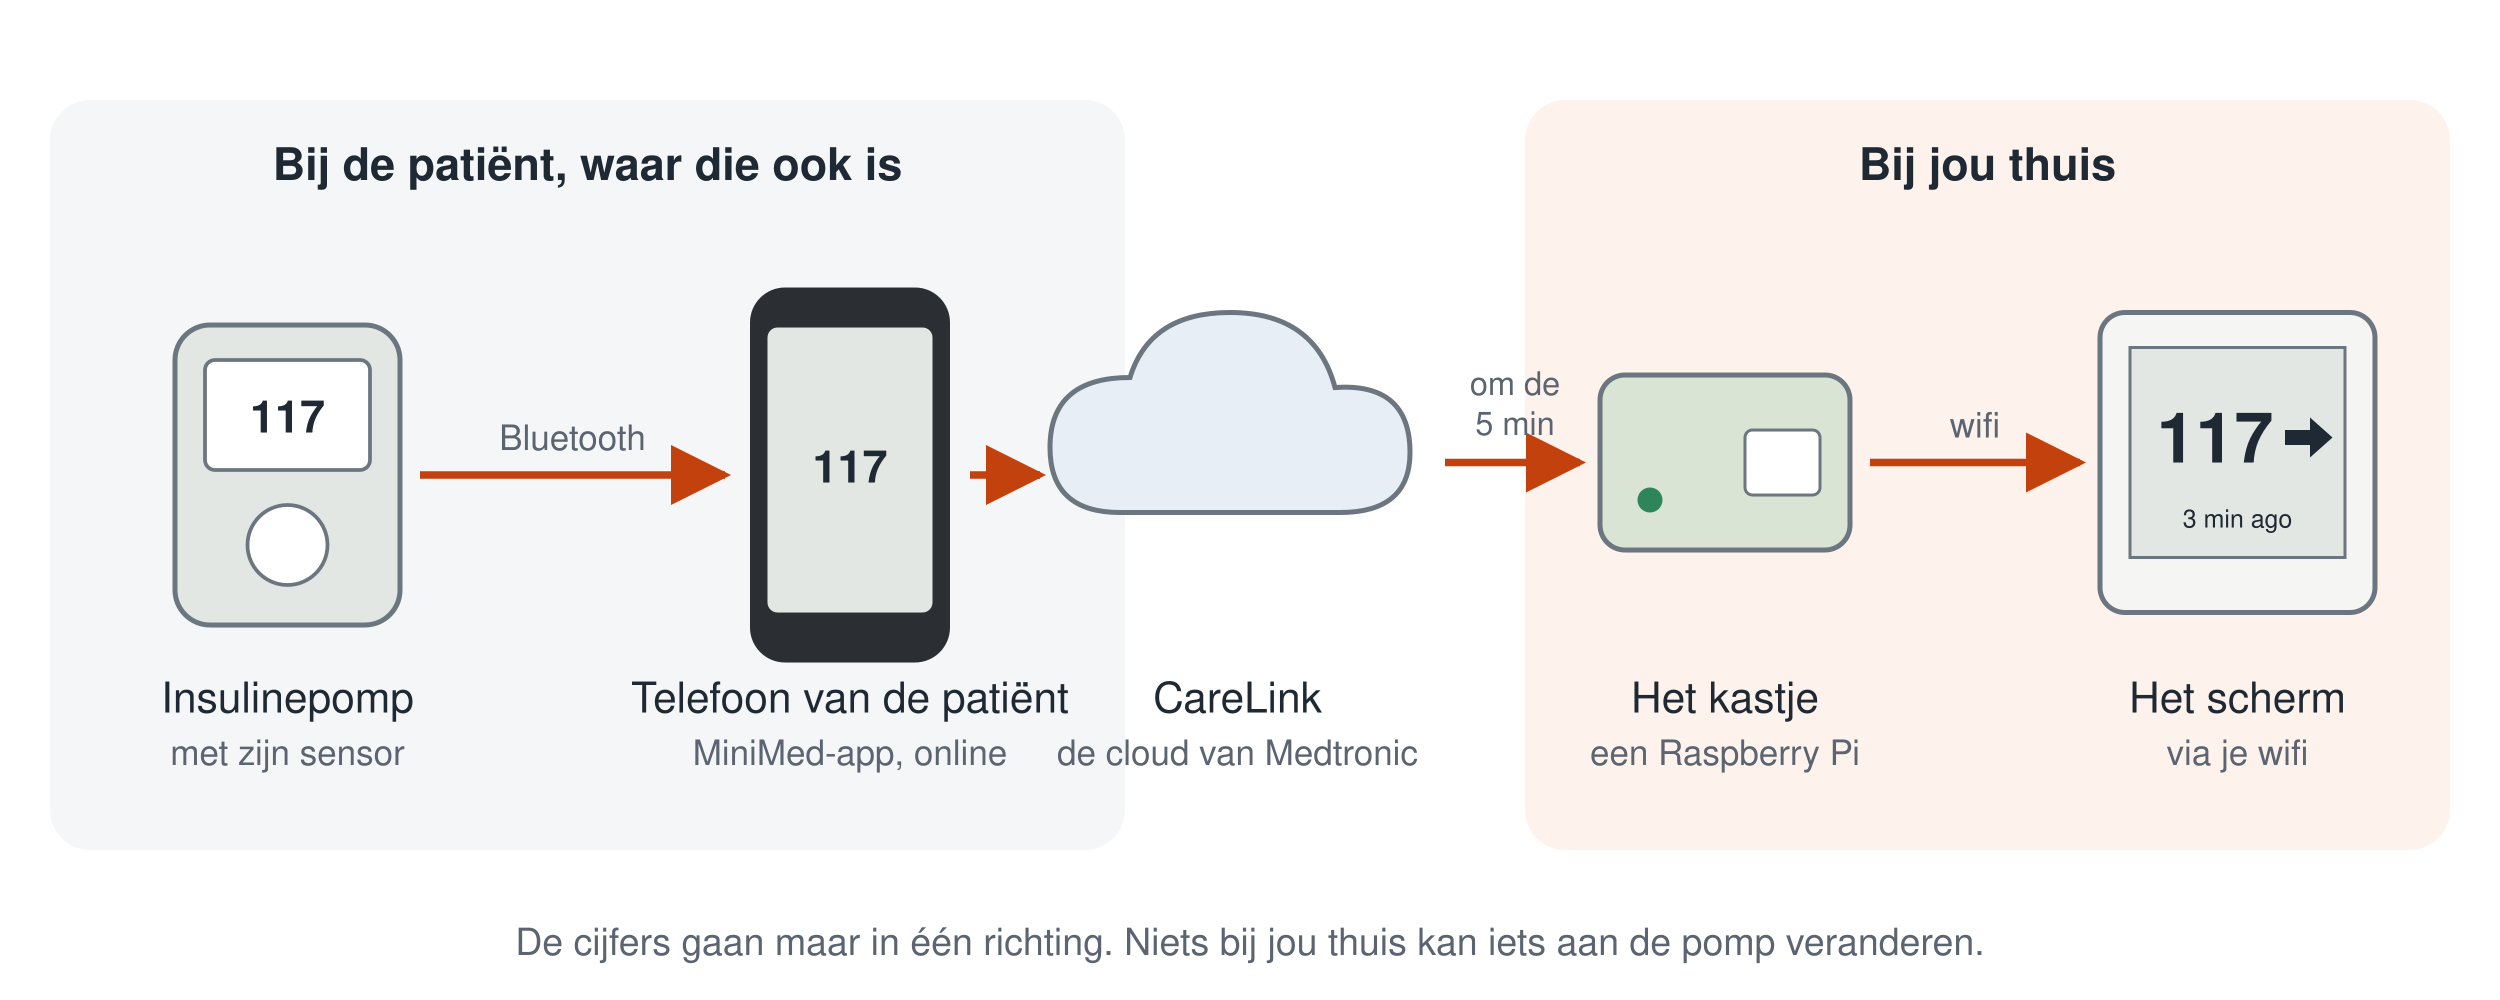
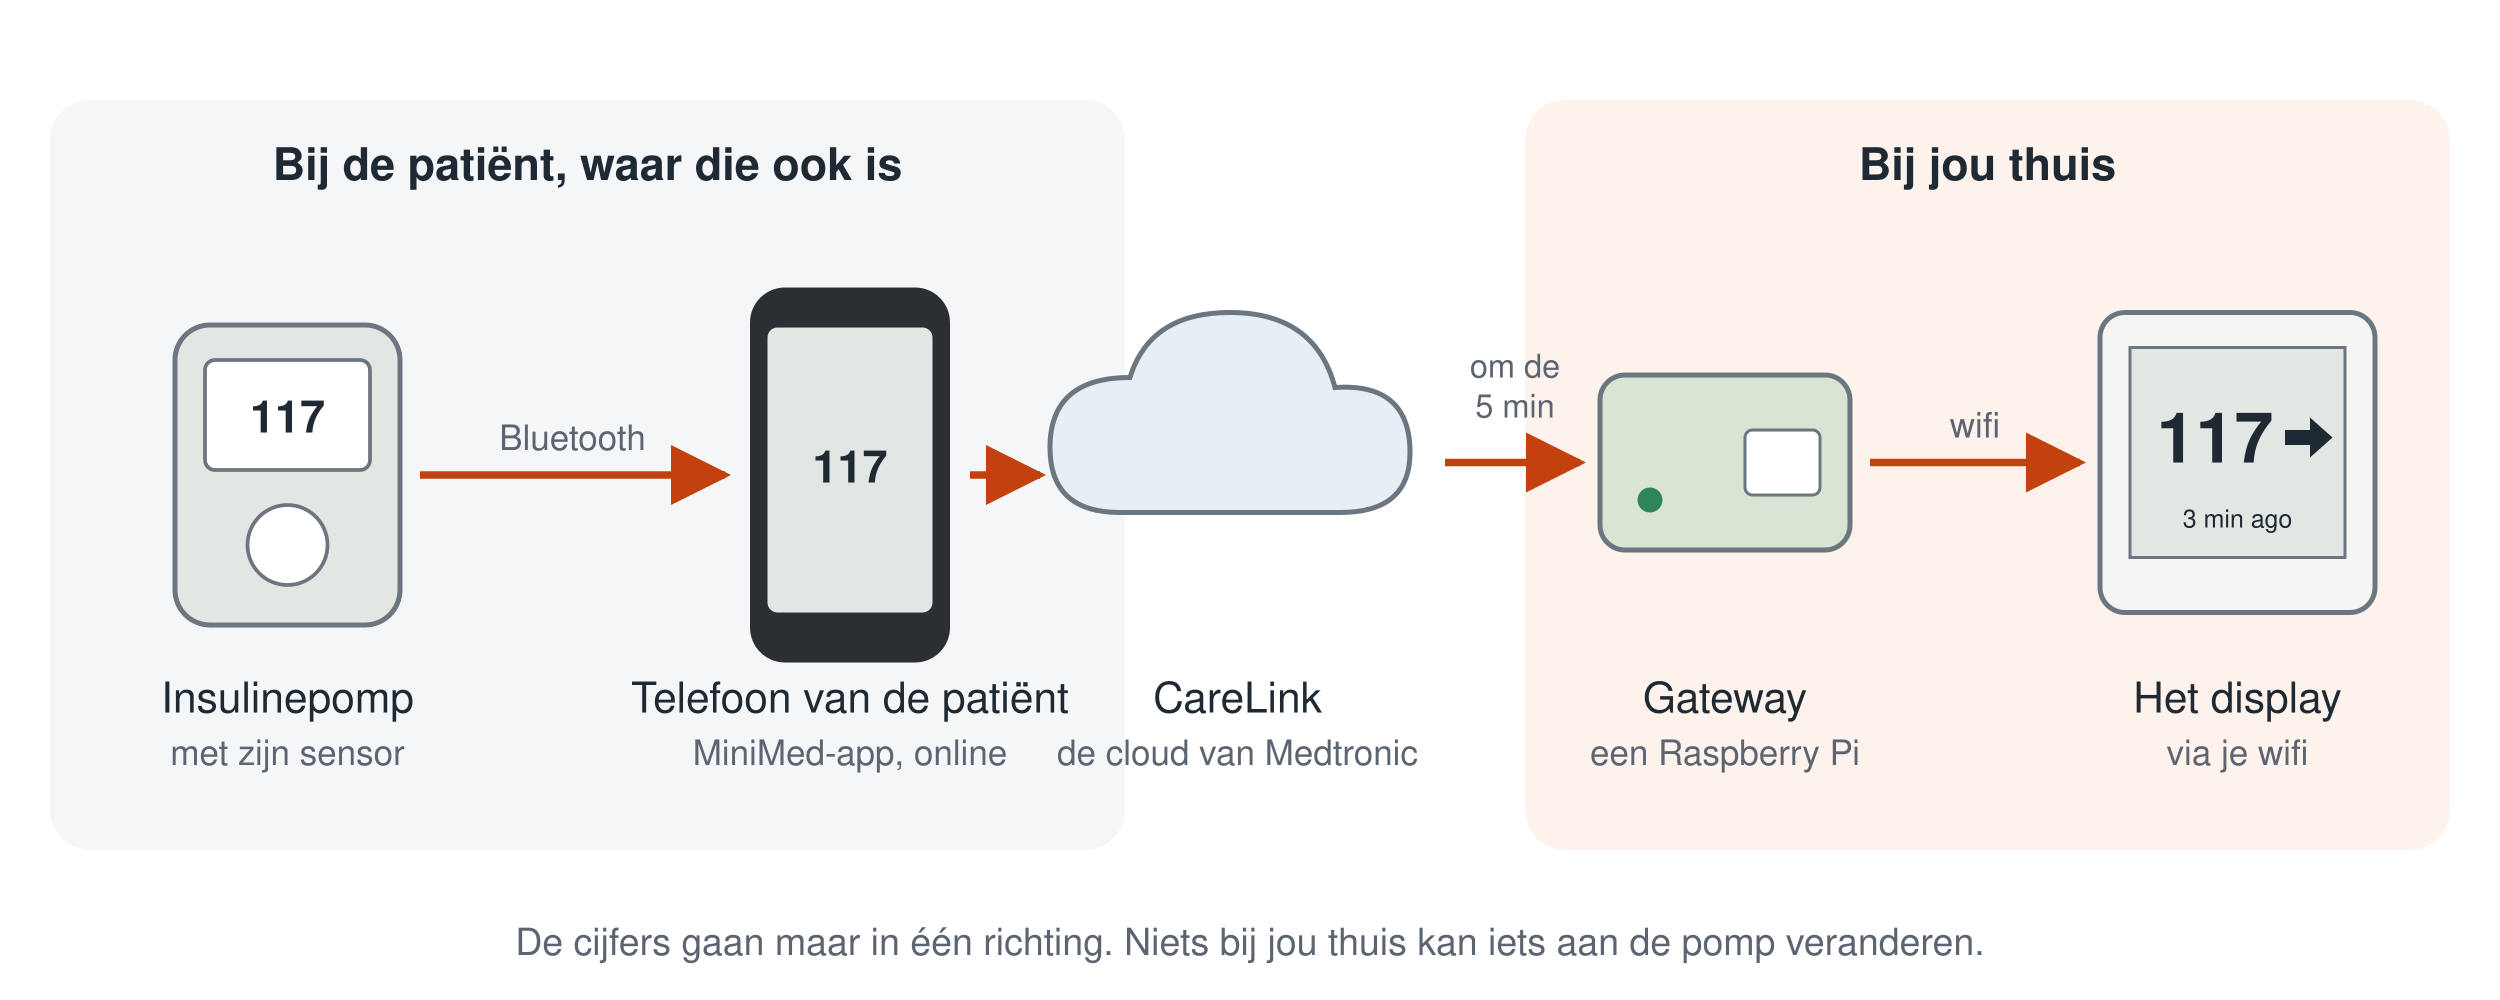
<svg xmlns="http://www.w3.org/2000/svg" viewBox="0 0 1000 400" width="1000" height="400" font-family="Helvetica, Arial, sans-serif" role="img" aria-labelledby="t d">
  <defs>
    <marker id="a" viewBox="0 0 10 10" refX="9" refY="5" markerWidth="8" markerHeight="8" orient="auto">
      <path d="M0 0 L10 5 L0 10 z" fill="#c2410c" />
    </marker>
  </defs>
  <rect width="1000" height="400" fill="#ffffff" />
  <rect x="20" y="40" width="430" height="300" rx="16" fill="#f4f6f8" />
  <text x="235" y="72" font-size="18" font-weight="bold" fill="#1f2933" text-anchor="middle">Bij de patiënt, waar die ook is</text>
  <rect x="610" y="40" width="370" height="300" rx="16" fill="#fdf3ec" />
  <text x="795" y="72" font-size="18" font-weight="bold" fill="#1f2933" text-anchor="middle">Bij jou thuis</text>
  <g transform="translate(70 130)">
    <rect x="0" y="0" width="90" height="120" rx="14" fill="#e3e7e3" stroke="#6b7680" stroke-width="2" />
    <rect x="12" y="14" width="66" height="44" rx="4" fill="#ffffff" stroke="#6b7680" stroke-width="1.5" />
    <text x="45" y="43" font-size="18" font-weight="bold" fill="#1f2933" text-anchor="middle">117</text>
    <circle cx="45" cy="88" r="16" fill="#ffffff" stroke="#6b7680" stroke-width="1.5" />
  </g>
  <text x="115" y="285" font-size="17" fill="#1f2933" text-anchor="middle">Insulinepomp</text>
  <text x="115" y="306" font-size="14" fill="#5b6470" text-anchor="middle">met zijn sensor</text>
  <g transform="translate(300 115)">
    <rect x="0" y="0" width="80" height="150" rx="14" fill="#2b2f33" />
    <rect x="7" y="16" width="66" height="114" rx="4" fill="#e3e7e3" />
    <text x="40" y="78" font-size="18" font-weight="bold" fill="#1f2933" text-anchor="middle">117</text>
  </g>
  <text x="340" y="285" font-size="17" fill="#1f2933" text-anchor="middle">Telefoon van de patiënt</text>
  <text x="340" y="306" font-size="14" fill="#5b6470" text-anchor="middle">MiniMed-app, online</text>
  <path d="M168 190 H290" stroke="#c2410c" stroke-width="3" fill="none" marker-end="url(#a)" />
  <text x="229" y="180" font-size="14" fill="#5b6470" text-anchor="middle">Bluetooth</text>
  <path transform="translate(-30 0)" d="M478 205 q-28 0 -28 -26 q0 -28 32 -28 q8 -26 40 -26 q34 0 42 30 q30 -2 30 26 q0 24 -28 24 z" fill="#e8eef5" stroke="#6b7680" stroke-width="2" />
  <text x="495" y="285" font-size="17" fill="#1f2933" text-anchor="middle">CareLink</text>
  <text x="495" y="306" font-size="14" fill="#5b6470" text-anchor="middle">de cloud van Medtronic</text>
  <path d="M388 190 H416" stroke="#c2410c" stroke-width="3" fill="none" marker-end="url(#a)" />
  <g transform="translate(640 150)">
    <rect x="0" y="0" width="100" height="70" rx="10" fill="#d9e4d4" stroke="#6b7680" stroke-width="2" />
    <circle cx="20" cy="50" r="5" fill="#2f855a" />
    <rect x="58" y="22" width="30" height="26" rx="3" fill="#ffffff" stroke="#6b7680" stroke-width="1.2" />
  </g>
-   <text x="690" y="285" font-size="17" fill="#1f2933" text-anchor="middle">Het kastje</text>
+   <text x="690" y="285" font-size="17" fill="#1f2933" text-anchor="middle">Gateway</text>
  <text x="690" y="306" font-size="14" fill="#5b6470" text-anchor="middle">een Raspberry Pi</text>
  <path d="M578 185 H632" stroke="#c2410c" stroke-width="3" fill="none" marker-end="url(#a)" />
-   <text x="606" y="158" font-size="13" fill="#5b6470" text-anchor="middle">om de</text>
-   <text x="606" y="174" font-size="13" fill="#5b6470" text-anchor="middle">5 min</text>
+   <text x="606" y="151" font-size="13" fill="#5b6470" text-anchor="middle">om de</text>
+   <text x="606" y="167" font-size="13" fill="#5b6470" text-anchor="middle">5 min</text>
  <g transform="translate(840 125)">
    <rect x="0" y="0" width="110" height="120" rx="10" fill="#f5f5f3" stroke="#6b7680" stroke-width="2" />
    <rect x="12" y="14" width="86" height="84" fill="#e3e7e3" stroke="#6b7680" stroke-width="1.2" />
    <text x="46" y="60" font-size="28" font-weight="bold" fill="#1f2933" text-anchor="middle">117</text>
    <path d="M74 47 h10 v-5 l9 8 l-9 8 v-5 h-10 z" fill="#1f2933" />
    <text x="55" y="86" font-size="10" fill="#1f2933" text-anchor="middle">3 min ago</text>
  </g>
-   <text x="895" y="285" font-size="17" fill="#1f2933" text-anchor="middle">Het scherm</text>
+   <text x="895" y="285" font-size="17" fill="#1f2933" text-anchor="middle">Het display</text>
  <text x="895" y="306" font-size="14" fill="#5b6470" text-anchor="middle">via je wifi</text>
  <path d="M748 185 H832" stroke="#c2410c" stroke-width="3" fill="none" marker-end="url(#a)" />
  <text x="790" y="175" font-size="14" fill="#5b6470" text-anchor="middle">wifi</text>
  <text x="500" y="382" font-size="15" fill="#5b6470" text-anchor="middle">De cijfers gaan maar in één richting. Niets bij jou thuis kan iets aan de pomp veranderen.</text>
</svg>
